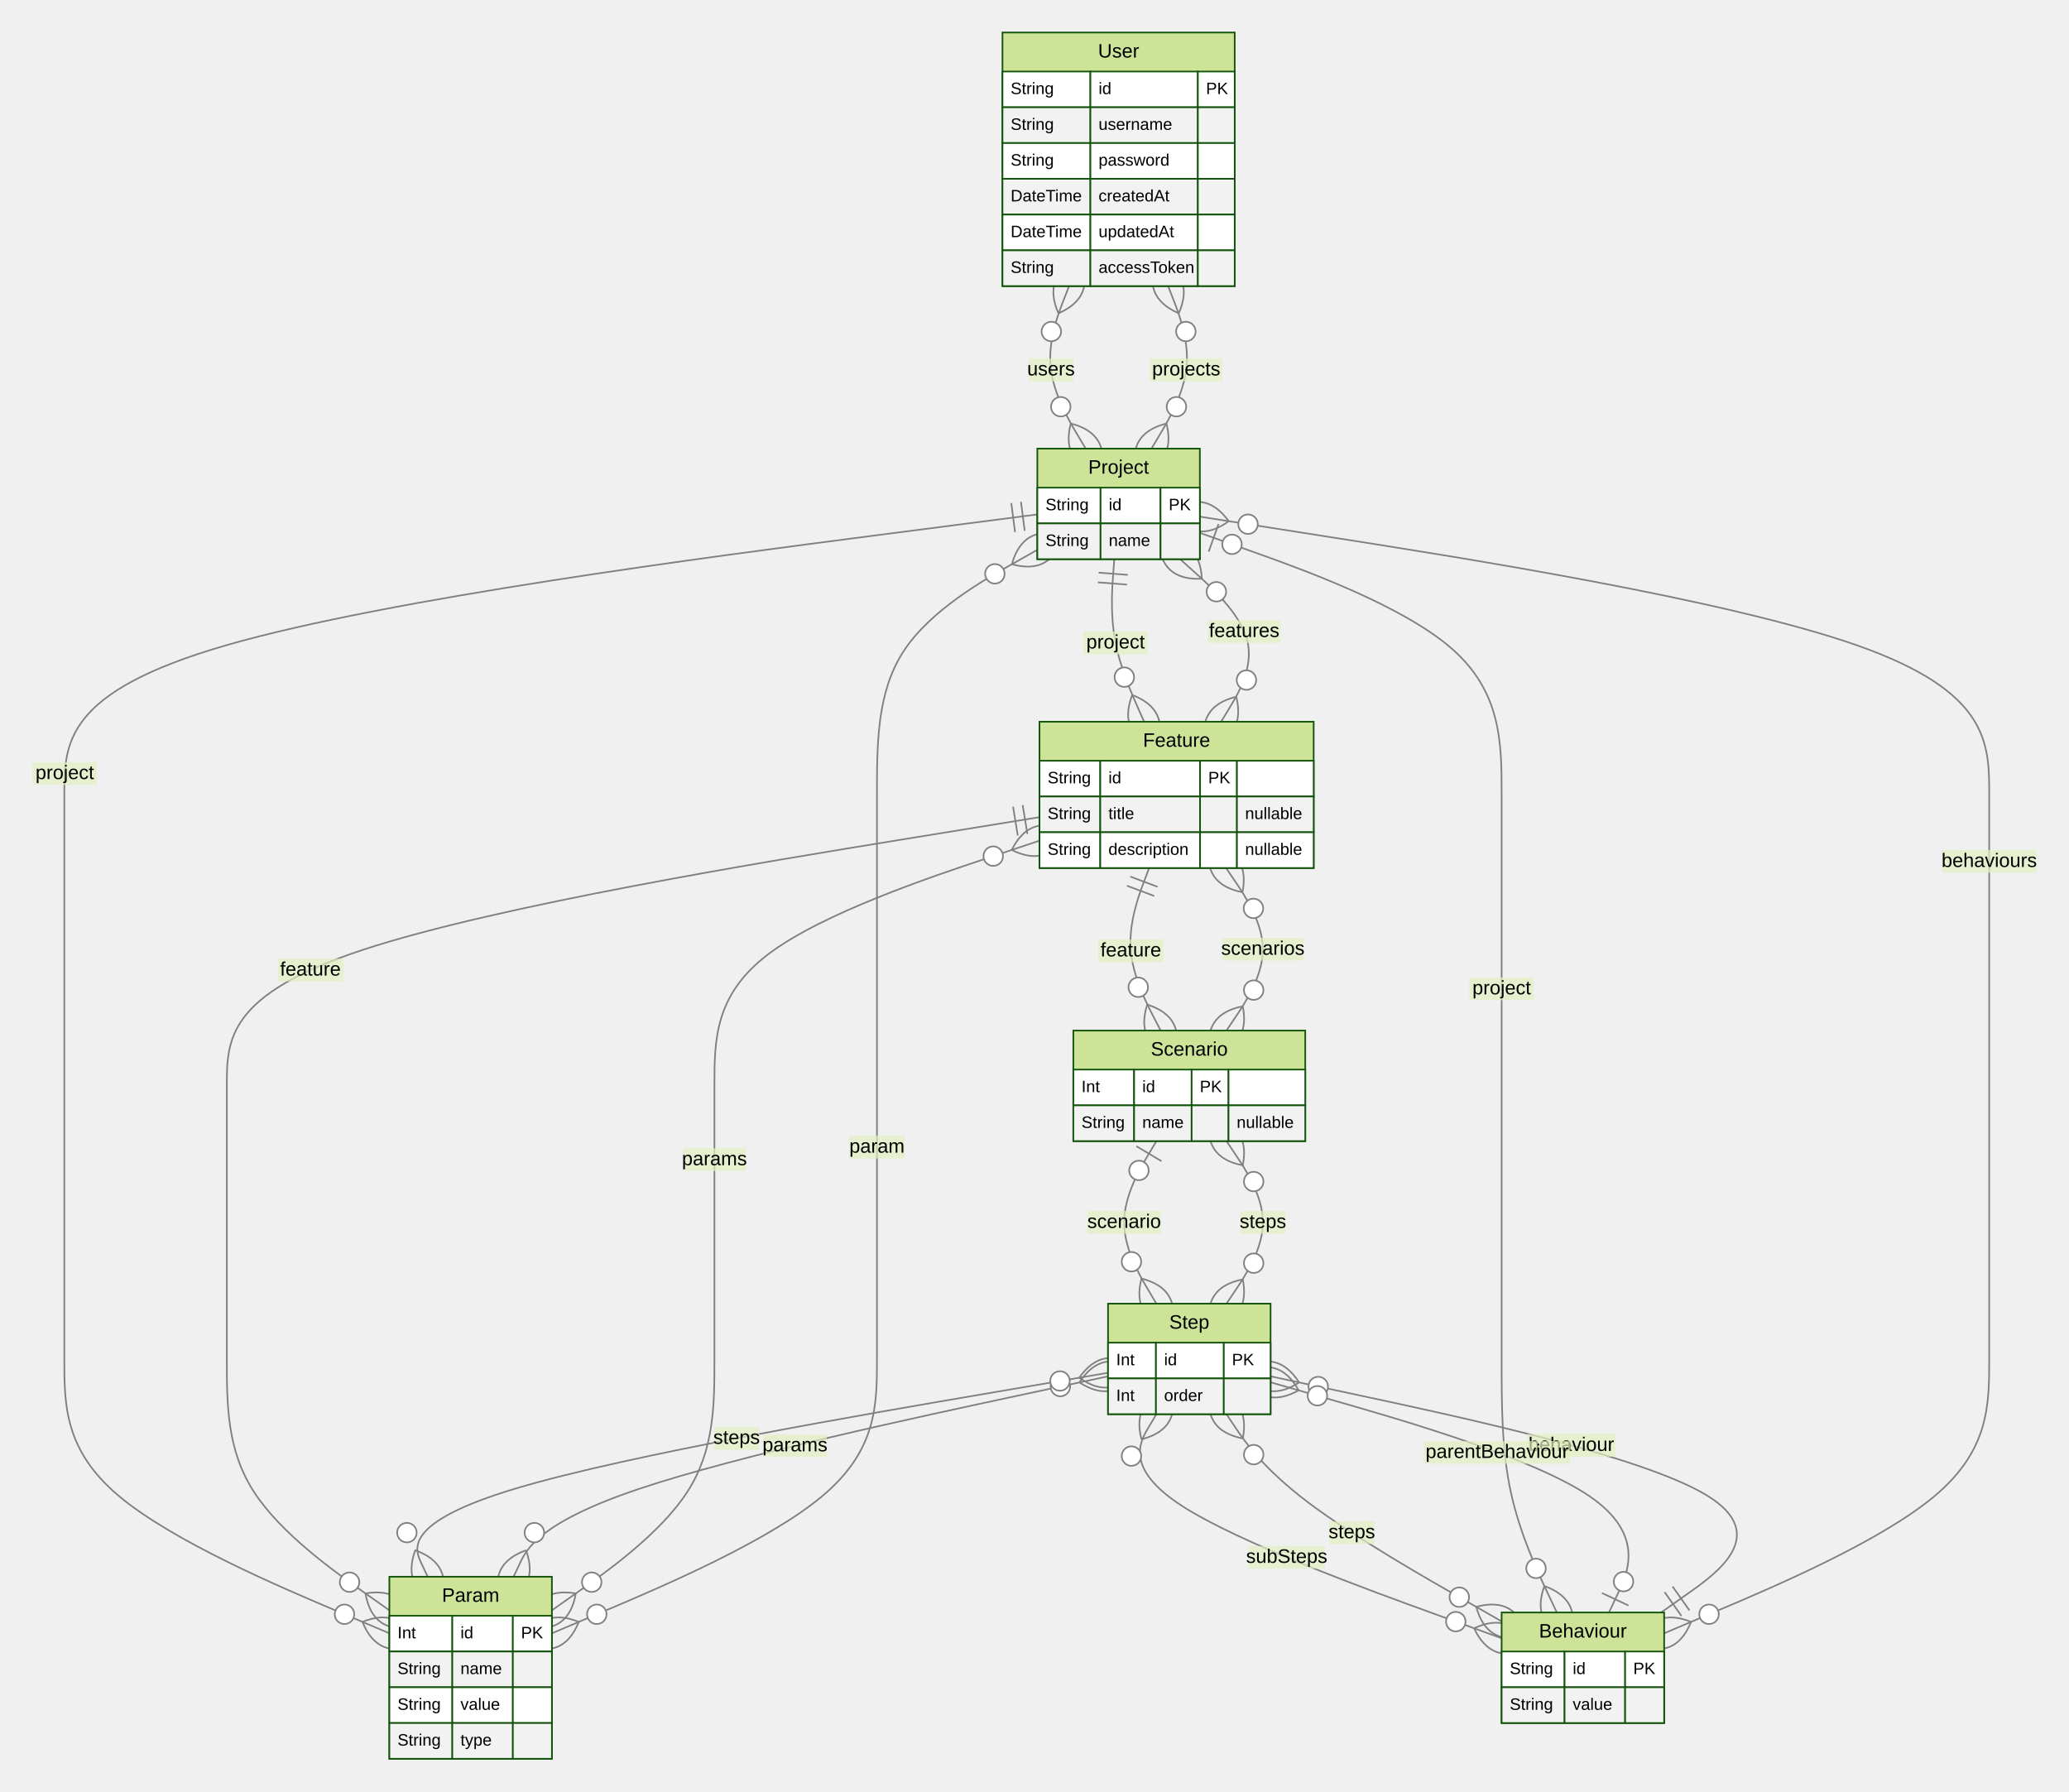
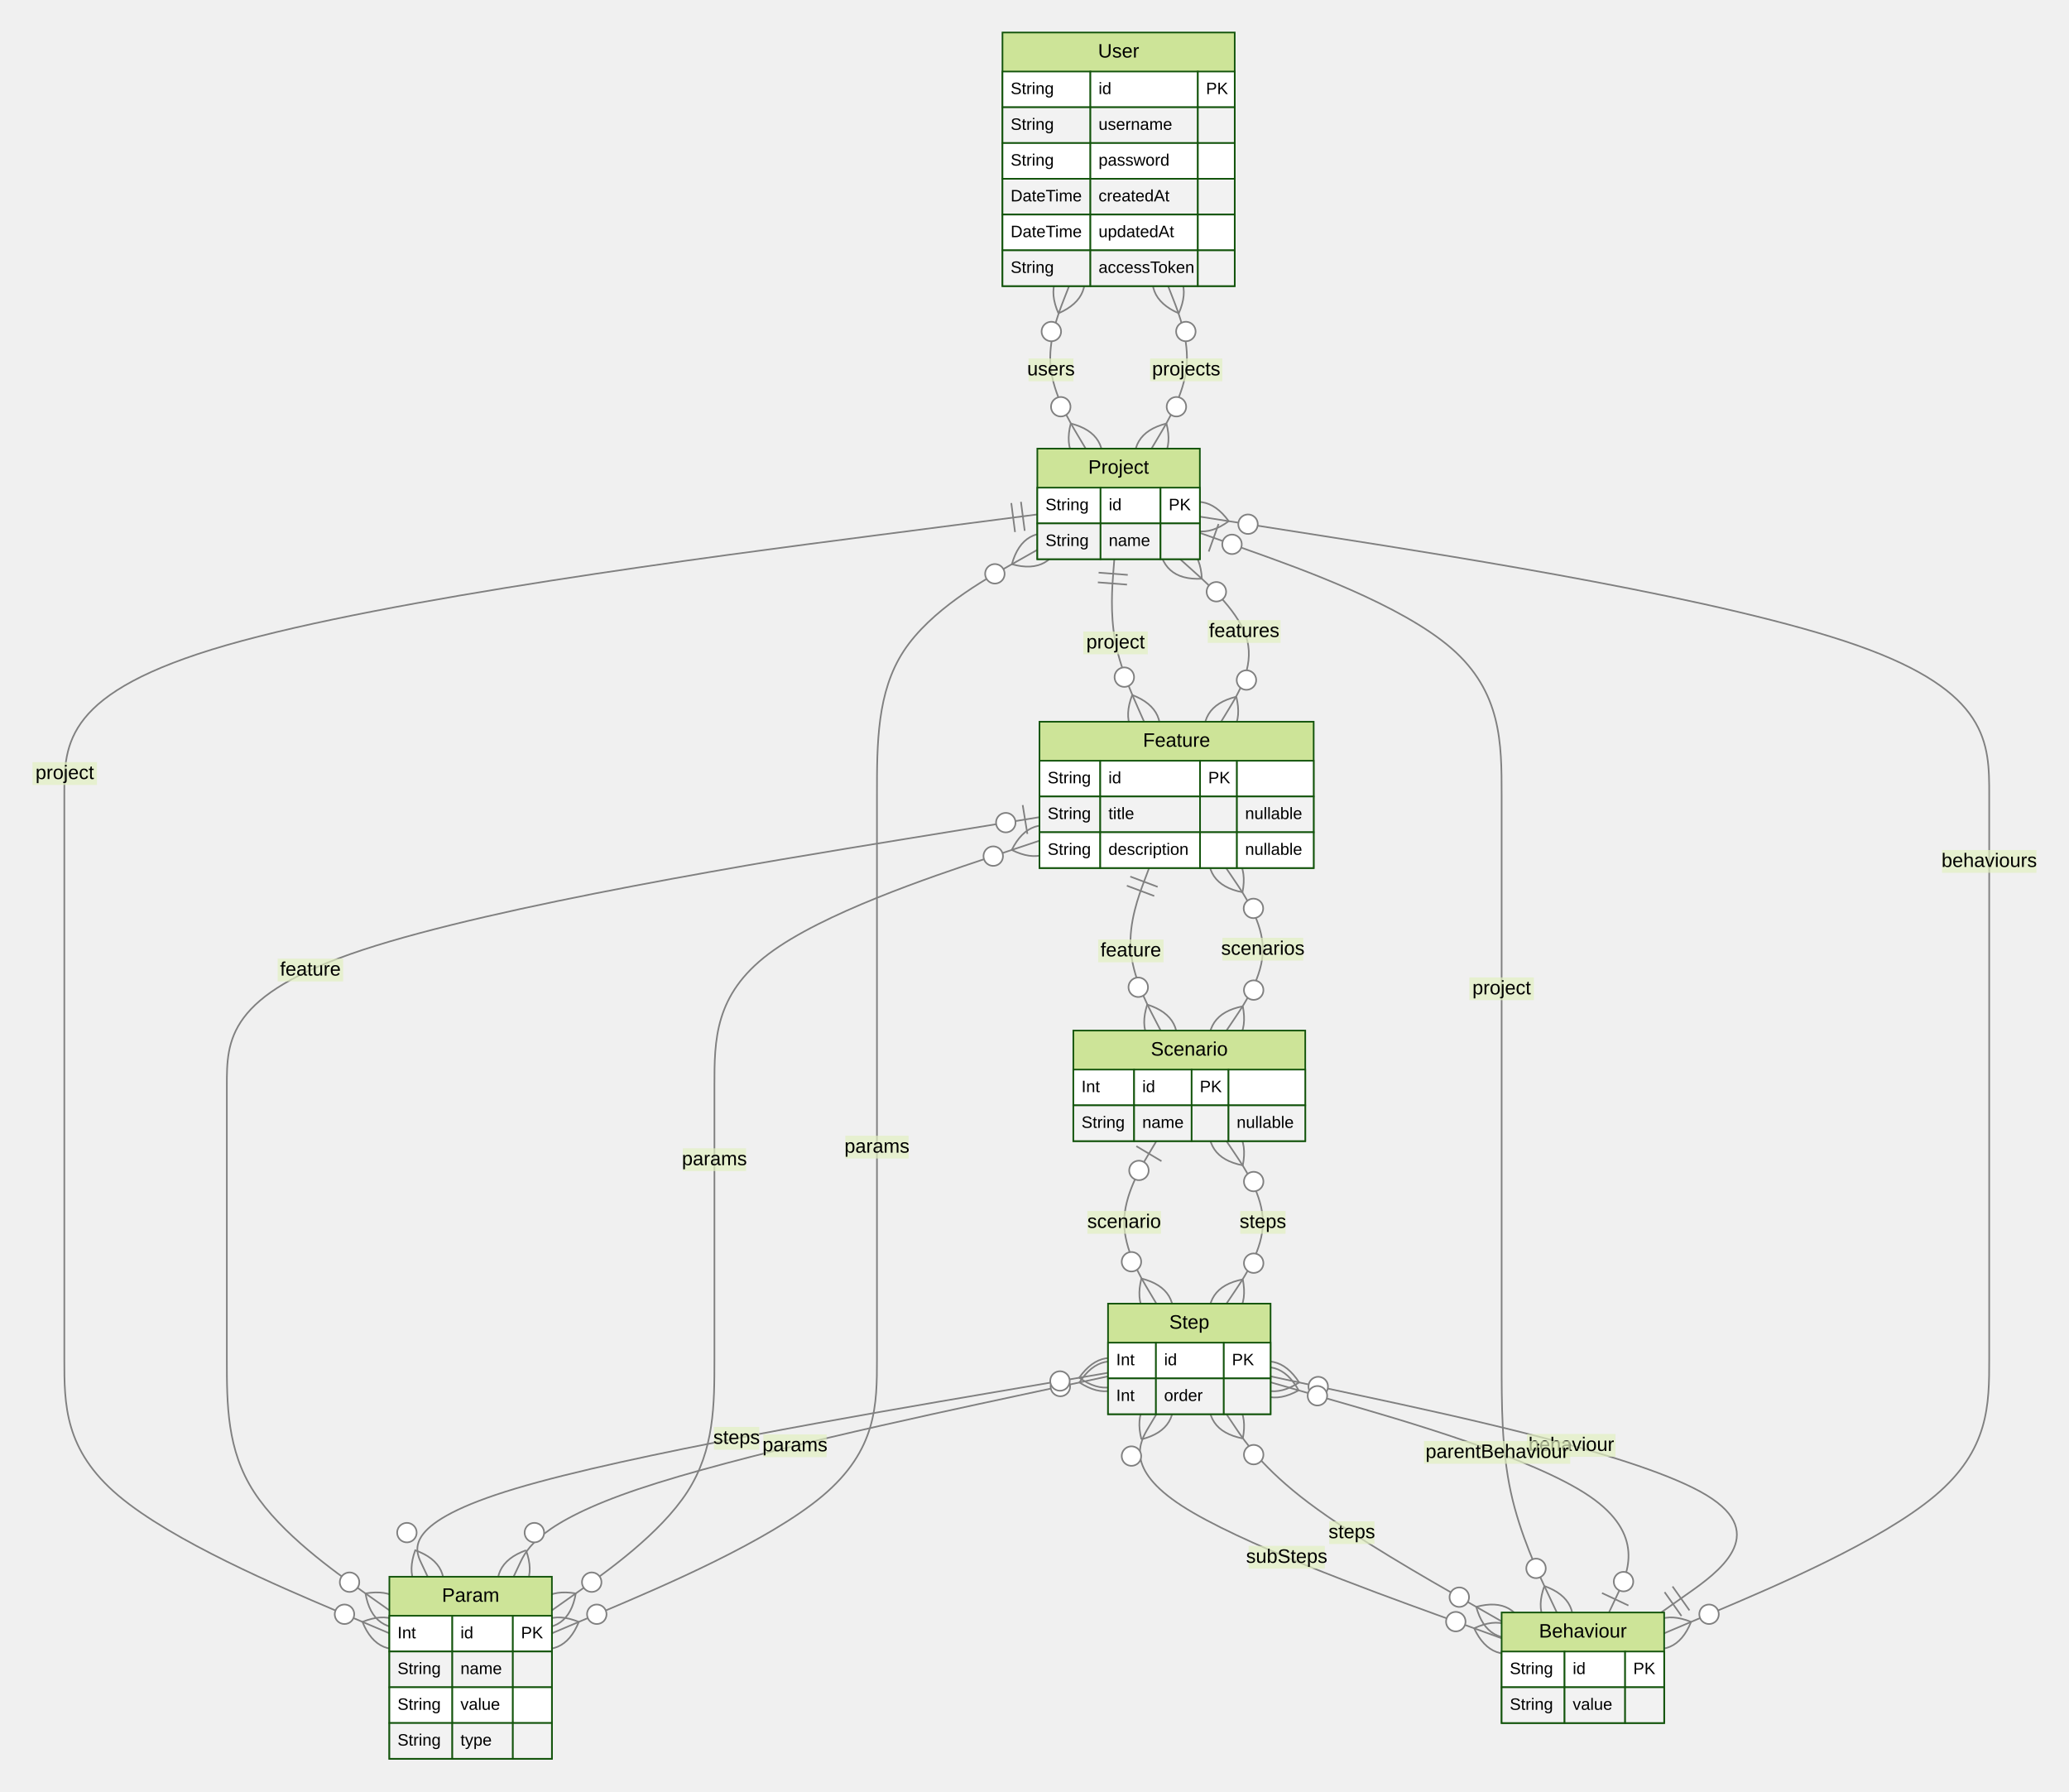
<svg xmlns="http://www.w3.org/2000/svg" aria-roledescription="er" role="graphics-document document" viewBox="-219.574 0 1273.016 1102" style="max-width: 1273.02px; background-color: white;" width="100%" id="mermaid-0">
  <style>#mermaid-0{font-family:"trebuchet ms",verdana,arial,sans-serif;font-size:16px;fill:#000000;}#mermaid-0 .error-icon{fill:#552222;}#mermaid-0 .error-text{fill:#552222;stroke:#552222;}#mermaid-0 .edge-thickness-normal{stroke-width:2px;}#mermaid-0 .edge-thickness-thick{stroke-width:3.5px;}#mermaid-0 .edge-pattern-solid{stroke-dasharray:0;}#mermaid-0 .edge-pattern-dashed{stroke-dasharray:3;}#mermaid-0 .edge-pattern-dotted{stroke-dasharray:2;}#mermaid-0 .marker{fill:#000000;stroke:#000000;}#mermaid-0 .marker.cross{stroke:#000000;}#mermaid-0 svg{font-family:"trebuchet ms",verdana,arial,sans-serif;font-size:16px;}#mermaid-0 .entityBox{fill:#cde498;stroke:#13540c;}#mermaid-0 .attributeBoxOdd{fill:#ffffff;stroke:#13540c;}#mermaid-0 .attributeBoxEven{fill:#f2f2f2;stroke:#13540c;}#mermaid-0 .relationshipLabelBox{fill:hsl(78.158, 58.462%, 84.51%);opacity:0.7;background-color:hsl(78.158, 58.462%, 84.51%);}#mermaid-0 .relationshipLabelBox rect{opacity:0.5;}#mermaid-0 .relationshipLine{stroke:#000000;}#mermaid-0 .entityTitleText{text-anchor:middle;font-size:18px;fill:#000000;}#mermaid-0 :root{--mermaid-font-family:"trebuchet ms",verdana,arial,sans-serif;}</style>
  <g />
  <defs>
    <marker orient="auto" markerHeight="18" markerWidth="18" refY="9" refX="0" id="ONLY_ONE_START">
      <path d="M9,0 L9,18 M15,0 L15,18" fill="none" stroke="gray" />
    </marker>
  </defs>
  <defs>
    <marker orient="auto" markerHeight="18" markerWidth="18" refY="9" refX="18" id="ONLY_ONE_END">
      <path d="M3,0 L3,18 M9,0 L9,18" fill="none" stroke="gray" />
    </marker>
  </defs>
  <defs>
    <marker orient="auto" markerHeight="18" markerWidth="30" refY="9" refX="0" id="ZERO_OR_ONE_START">
      <circle r="6" cy="9" cx="21" fill="white" stroke="gray" />
      <path d="M9,0 L9,18" fill="none" stroke="gray" />
    </marker>
  </defs>
  <defs>
    <marker orient="auto" markerHeight="18" markerWidth="30" refY="9" refX="30" id="ZERO_OR_ONE_END">
      <circle r="6" cy="9" cx="9" fill="white" stroke="gray" />
      <path d="M21,0 L21,18" fill="none" stroke="gray" />
    </marker>
  </defs>
  <defs>
    <marker orient="auto" markerHeight="36" markerWidth="45" refY="18" refX="18" id="ONE_OR_MORE_START">
      <path d="M0,18 Q 18,0 36,18 Q 18,36 0,18 M42,9 L42,27" fill="none" stroke="gray" />
    </marker>
  </defs>
  <defs>
    <marker orient="auto" markerHeight="36" markerWidth="45" refY="18" refX="27" id="ONE_OR_MORE_END">
      <path d="M3,9 L3,27 M9,18 Q27,0 45,18 Q27,36 9,18" fill="none" stroke="gray" />
    </marker>
  </defs>
  <defs>
    <marker orient="auto" markerHeight="36" markerWidth="57" refY="18" refX="18" id="ZERO_OR_MORE_START">
      <circle r="6" cy="18" cx="48" fill="white" stroke="gray" />
      <path d="M0,18 Q18,0 36,18 Q18,36 0,18" fill="none" stroke="gray" />
    </marker>
  </defs>
  <defs>
    <marker orient="auto" markerHeight="36" markerWidth="57" refY="18" refX="39" id="ZERO_OR_MORE_END">
      <circle r="6" cy="18" cx="9" fill="white" stroke="gray" />
      <path d="M21,18 Q39,0 57,18 Q39,36 21,18" fill="none" stroke="gray" />
    </marker>
  </defs>
  <path style="stroke: gray; fill: none;" marker-start="url(#ZERO_OR_MORE_START)" marker-end="url(#ZERO_OR_MORE_END)" d="M499.147,176L502.402,184.333C505.657,192.667,512.167,209.333,510.462,226C508.757,242.667,498.836,259.333,493.876,267.667L488.916,276" class="er relationshipLine" />
  <path style="stroke: gray; fill: none;" marker-start="url(#ZERO_OR_MORE_START)" marker-end="url(#ZERO_OR_MORE_END)" d="M448.44,276L443.479,267.667C438.519,259.333,428.598,242.667,426.893,226C425.188,209.333,431.699,192.667,434.954,184.333L438.209,176" class="er relationshipLine" />
  <path style="stroke: gray; fill: none;" marker-start="url(#ZERO_OR_MORE_START)" marker-end="url(#ZERO_OR_MORE_END)" d="M506.522,344L515.798,352.333C525.073,360.667,543.625,377.333,547.828,394C552.031,410.667,541.887,427.333,536.814,435.667L531.742,444" class="er relationshipLine" />
  <path style="stroke: gray; fill: none;" marker-start="url(#ZERO_OR_MORE_START)" marker-end="url(#ZERO_OR_MORE_END)" d="M518.678,317.841L599.623,330.534C680.569,343.227,842.46,368.614,923.406,397.14C1004.352,425.667,1004.352,457.333,1004.352,489C1004.352,520.667,1004.352,552.333,1004.352,582.167C1004.352,612,1004.352,640,1004.352,668C1004.352,696,1004.352,724,1004.352,752C1004.352,780,1004.352,808,1004.352,836C1004.352,864,1004.352,892,971.018,920.133C937.685,948.267,871.018,976.533,837.685,990.667L804.352,1004.8" class="er relationshipLine" />
  <path style="stroke: gray; fill: none;" marker-start="url(#ZERO_OR_MORE_START)" marker-end="url(#ZERO_OR_MORE_END)" d="M418.678,338.249L402.231,347.541C385.785,356.833,352.893,375.416,336.446,400.542C320,425.667,320,457.333,320,489C320,520.667,320,552.333,320,582.167C320,612,320,640,320,668C320,696,320,724,320,752C320,780,320,808,320,836C320,864,320,892,286.667,920.133C253.333,948.267,186.667,976.533,153.333,990.667L120,1004.8" class="er relationshipLine" />
  <path style="stroke: gray; fill: none;" marker-start="url(#ZERO_OR_MORE_START)" marker-end="url(#ZERO_OR_MORE_END)" d="M534.822,534L540.465,542.333C546.107,550.667,557.392,567.333,557.43,584C557.467,600.667,546.256,617.333,540.651,625.667L535.046,634" class="er relationshipLine" />
  <path style="stroke: gray; fill: none;" marker-start="url(#ZERO_OR_MORE_START)" marker-end="url(#ZERO_OR_MORE_END)" d="M420,517.181L386.667,528.318C353.333,539.454,286.667,561.727,253.333,586.864C220,612,220,640,220,668C220,696,220,724,220,752C220,780,220,808,220,836C220,864,220,892,203.333,917.778C186.667,943.556,153.333,967.111,136.667,978.889L120,990.667" class="er relationshipLine" />
  <path style="stroke: gray; fill: none;" marker-start="url(#ZERO_OR_MORE_START)" marker-end="url(#ONLY_ONE_END)" d="M484.374,444L480.674,435.667C476.974,427.333,469.575,410.667,466.52,394C463.466,377.333,464.756,360.667,465.401,352.333L466.046,344" class="er relationshipLine" />
  <path style="stroke: gray; fill: none;" marker-start="url(#ZERO_OR_MORE_START)" marker-end="url(#ZERO_OR_MORE_END)" d="M535.046,702L540.651,710.333C546.256,718.667,557.467,735.333,557.467,752C557.467,768.667,546.256,785.333,540.651,793.667L535.046,802" class="er relationshipLine" />
  <path style="stroke: gray; fill: none;" marker-start="url(#ZERO_OR_MORE_START)" marker-end="url(#ONLY_ONE_END)" d="M494.569,634L490.254,625.667C485.939,617.333,477.308,600.667,476.122,584C474.936,567.333,481.195,550.667,484.324,542.333L487.453,534" class="er relationshipLine" />
  <path style="stroke: gray; fill: none;" marker-start="url(#ZERO_OR_MORE_START)" marker-end="url(#ZERO_OR_MORE_END)" d="M462.176,846.709L405.146,858.925C348.117,871.14,234.059,895.57,173.098,916.118C112.138,936.667,104.277,953.333,100.346,961.667L96.415,970" class="er relationshipLine" />
  <path style="stroke: gray; fill: none;" marker-start="url(#ZERO_OR_MORE_START)" marker-end="url(#ONLY_ONE_END)" d="M562.176,846.709L619.205,858.925C676.234,871.14,790.293,895.57,830.341,919.785C870.389,944,836.427,968,819.446,980L802.465,992" class="er relationshipLine" />
  <path style="stroke: gray; fill: none;" marker-start="url(#ZERO_OR_MORE_START)" marker-end="url(#ZERO_OR_ONE_END)" d="M491.938,802L486.977,793.667C482.017,785.333,472.096,768.667,472.096,752C472.096,735.333,482.017,718.667,486.977,710.333L491.938,702" class="er relationshipLine" />
  <path style="stroke: gray; fill: none;" marker-start="url(#ZERO_OR_MORE_START)" marker-end="url(#ZERO_OR_ONE_END)" d="M562.176,850.375L602.538,861.979C642.901,873.583,723.626,896.792,758.329,920.396C793.031,944,781.71,968,776.05,980L770.389,992" class="er relationshipLine" />
  <path style="stroke: gray; fill: none;" marker-start="url(#ZERO_OR_MORE_START)" marker-end="url(#ZERO_OR_ONE_END)" d="M738.314,992L732.653,980C726.993,968,715.672,944,710.012,918C704.352,892,704.352,864,704.352,836C704.352,808,704.352,780,704.352,752C704.352,724,704.352,696,704.352,668C704.352,640,704.352,612,704.352,582.167C704.352,552.333,704.352,520.667,704.352,489C704.352,457.333,704.352,425.667,673.406,398.804C642.46,371.94,580.569,349.881,549.623,338.851L518.678,327.821" class="er relationshipLine" />
  <path style="stroke: gray; fill: none;" marker-start="url(#ZERO_OR_MORE_START)" marker-end="url(#ZERO_OR_MORE_END)" d="M704.352,997.455L681.739,984.546C659.127,971.637,613.902,945.818,585.685,924.576C557.467,903.333,546.256,886.667,540.651,878.333L535.046,870" class="er relationshipLine" />
  <path style="stroke: gray; fill: none;" marker-start="url(#ZERO_OR_MORE_START)" marker-end="url(#ZERO_OR_MORE_END)" d="M704.352,1007.86L663.989,993.217C623.626,978.573,542.901,949.287,507.499,926.31C472.096,903.333,482.017,886.667,486.977,878.333L491.938,870" class="er relationshipLine" />
  <path style="stroke: gray; fill: none;" marker-start="url(#ZERO_OR_MORE_START)" marker-end="url(#ZERO_OR_MORE_END)" d="M43.585,970L39.654,961.667C35.723,953.333,27.862,936.667,97.627,915.756C167.392,894.845,314.784,869.689,388.48,857.111L462.176,844.534" class="er relationshipLine" />
-   <path style="stroke: gray; fill: none;" marker-start="url(#ZERO_OR_MORE_START)" marker-end="url(#ONLY_ONE_END)" d="M20,990.667L3.333,978.889C-13.333,967.111,-46.667,943.556,-63.333,917.778C-80,892,-80,864,-80,836C-80,808,-80,780,-80,752C-80,724,-80,696,-80,668C-80,640,-80,612,3.333,584.452C86.667,556.904,253.333,529.809,336.667,516.261L420,502.713" class="er relationshipLine" />
+   <path style="stroke: gray; fill: none;" marker-start="url(#ZERO_OR_MORE_START)" marker-end="url(#ZERO_OR_ONE_END)" d="M20,990.667L3.333,978.889C-13.333,967.111,-46.667,943.556,-63.333,917.778C-80,892,-80,864,-80,836C-80,808,-80,780,-80,752C-80,724,-80,696,-80,668C-80,640,-80,612,3.333,584.452C86.667,556.904,253.333,529.809,336.667,516.261L420,502.713" class="er relationshipLine" />
  <path style="stroke: gray; fill: none;" marker-start="url(#ZERO_OR_MORE_START)" marker-end="url(#ONLY_ONE_END)" d="M20,1004.8L-13.333,990.667C-46.667,976.533,-113.333,948.267,-146.667,920.133C-180,892,-180,864,-180,836C-180,808,-180,780,-180,752C-180,724,-180,696,-180,668C-180,640,-180,612,-180,582.167C-180,552.333,-180,520.667,-180,489C-180,457.333,-180,425.667,-80.22,396.912C19.559,368.158,219.119,342.316,318.898,329.396L418.678,316.475" class="er relationshipLine" />
  <g transform="translate(397.2295,20 )" id="entity-User-818c511a-4a32-5484-ba70-875d765a9175">
    <rect height="156" width="142.897" y="0" x="0" class="er entityBox" />
    <text style="dominant-baseline: middle; text-anchor: middle; font-size: 12px;" transform="translate(71.44831,12)" y="0" x="0" id="text-entity-User-818c511a-4a32-5484-ba70-875d765a9175" class="er entityLabel">User</text>
    <rect height="22" width="54.096" y="24" x="0" class="er attributeBoxOdd" />
    <text style="dominant-baseline: middle; font-size: 10.2px;" transform="translate(5,35)" y="0" x="0" id="text-entity-User-818c511a-4a32-5484-ba70-875d765a9175-attr-1-type" class="er entityLabel">String</text>
    <rect height="22" width="66.113" y="24" x="54.096" class="er attributeBoxOdd" />
    <text style="dominant-baseline: middle; font-size: 10.2px;" transform="translate(59.09555,35)" y="0" x="0" id="text-entity-User-818c511a-4a32-5484-ba70-875d765a9175-attr-1-name" class="er entityLabel">id</text>
    <rect height="22" width="22.688" y="24" x="120.209" class="er attributeBoxOdd" />
    <text style="dominant-baseline: middle; font-size: 10.2px;" transform="translate(125.2089,35)" y="0" x="0" id="text-entity-User-818c511a-4a32-5484-ba70-875d765a9175-attr-1-key" class="er entityLabel">PK</text>
    <rect height="22" width="54.096" y="46" x="0" class="er attributeBoxEven" />
    <text style="dominant-baseline: middle; font-size: 10.2px;" transform="translate(5,57)" y="0" x="0" id="text-entity-User-818c511a-4a32-5484-ba70-875d765a9175-attr-2-type" class="er entityLabel">String</text>
    <rect height="22" width="66.113" y="46" x="54.096" class="er attributeBoxEven" />
    <text style="dominant-baseline: middle; font-size: 10.2px;" transform="translate(59.09555,57)" y="0" x="0" id="text-entity-User-818c511a-4a32-5484-ba70-875d765a9175-attr-2-name" class="er entityLabel">username</text>
    <rect height="22" width="22.688" y="46" x="120.209" class="er attributeBoxEven" />
    <text style="dominant-baseline: middle; font-size: 10.2px;" transform="translate(125.2089,57)" y="0" x="0" id="text-entity-User-818c511a-4a32-5484-ba70-875d765a9175-attr-2-key" class="er entityLabel" />
    <rect height="22" width="54.096" y="68" x="0" class="er attributeBoxOdd" />
    <text style="dominant-baseline: middle; font-size: 10.2px;" transform="translate(5,79)" y="0" x="0" id="text-entity-User-818c511a-4a32-5484-ba70-875d765a9175-attr-3-type" class="er entityLabel">String</text>
    <rect height="22" width="66.113" y="68" x="54.096" class="er attributeBoxOdd" />
    <text style="dominant-baseline: middle; font-size: 10.2px;" transform="translate(59.09555,79)" y="0" x="0" id="text-entity-User-818c511a-4a32-5484-ba70-875d765a9175-attr-3-name" class="er entityLabel">password</text>
    <rect height="22" width="22.688" y="68" x="120.209" class="er attributeBoxOdd" />
    <text style="dominant-baseline: middle; font-size: 10.2px;" transform="translate(125.2089,79)" y="0" x="0" id="text-entity-User-818c511a-4a32-5484-ba70-875d765a9175-attr-3-key" class="er entityLabel" />
    <rect height="22" width="54.096" y="90" x="0" class="er attributeBoxEven" />
    <text style="dominant-baseline: middle; font-size: 10.2px;" transform="translate(5,101)" y="0" x="0" id="text-entity-User-818c511a-4a32-5484-ba70-875d765a9175-attr-4-type" class="er entityLabel">DateTime</text>
    <rect height="22" width="66.113" y="90" x="54.096" class="er attributeBoxEven" />
    <text style="dominant-baseline: middle; font-size: 10.2px;" transform="translate(59.09555,101)" y="0" x="0" id="text-entity-User-818c511a-4a32-5484-ba70-875d765a9175-attr-4-name" class="er entityLabel">createdAt</text>
    <rect height="22" width="22.688" y="90" x="120.209" class="er attributeBoxEven" />
    <text style="dominant-baseline: middle; font-size: 10.2px;" transform="translate(125.2089,101)" y="0" x="0" id="text-entity-User-818c511a-4a32-5484-ba70-875d765a9175-attr-4-key" class="er entityLabel" />
    <rect height="22" width="54.096" y="112" x="0" class="er attributeBoxOdd" />
    <text style="dominant-baseline: middle; font-size: 10.2px;" transform="translate(5,123)" y="0" x="0" id="text-entity-User-818c511a-4a32-5484-ba70-875d765a9175-attr-5-type" class="er entityLabel">DateTime</text>
    <rect height="22" width="66.113" y="112" x="54.096" class="er attributeBoxOdd" />
    <text style="dominant-baseline: middle; font-size: 10.2px;" transform="translate(59.09555,123)" y="0" x="0" id="text-entity-User-818c511a-4a32-5484-ba70-875d765a9175-attr-5-name" class="er entityLabel">updatedAt</text>
    <rect height="22" width="22.688" y="112" x="120.209" class="er attributeBoxOdd" />
    <text style="dominant-baseline: middle; font-size: 10.2px;" transform="translate(125.2089,123)" y="0" x="0" id="text-entity-User-818c511a-4a32-5484-ba70-875d765a9175-attr-5-key" class="er entityLabel" />
    <rect height="22" width="54.096" y="134" x="0" class="er attributeBoxEven" />
    <text style="dominant-baseline: middle; font-size: 10.2px;" transform="translate(5,145)" y="0" x="0" id="text-entity-User-818c511a-4a32-5484-ba70-875d765a9175-attr-6-type" class="er entityLabel">String</text>
    <rect height="22" width="66.113" y="134" x="54.096" class="er attributeBoxEven" />
    <text style="dominant-baseline: middle; font-size: 10.2px;" transform="translate(59.09555,145)" y="0" x="0" id="text-entity-User-818c511a-4a32-5484-ba70-875d765a9175-attr-6-name" class="er entityLabel">accessToken</text>
    <rect height="22" width="22.688" y="134" x="120.209" class="er attributeBoxEven" />
    <text style="dominant-baseline: middle; font-size: 10.2px;" transform="translate(125.2089,145)" y="0" x="0" id="text-entity-User-818c511a-4a32-5484-ba70-875d765a9175-attr-6-key" class="er entityLabel" />
  </g>
  <g transform="translate(418.6778,276 )" id="entity-Project-c2395ed5-a5fa-58df-9cbe-a2926add311c">
    <rect height="68" width="100" y="0" x="0" class="er entityBox" />
    <text style="dominant-baseline: middle; text-anchor: middle; font-size: 12px;" transform="translate(50,12)" y="0" x="0" id="text-entity-Project-c2395ed5-a5fa-58df-9cbe-a2926add311c" class="er entityLabel">Project</text>
    <rect height="22" width="38.902" y="24" x="0" class="er attributeBoxOdd" />
    <text style="dominant-baseline: middle; font-size: 10.2px;" transform="translate(5,35)" y="0" x="0" id="text-entity-Project-c2395ed5-a5fa-58df-9cbe-a2926add311c-attr-1-type" class="er entityLabel">String</text>
    <rect height="22" width="36.905" y="24" x="38.902" class="er attributeBoxOdd" />
    <text style="dominant-baseline: middle; font-size: 10.2px;" transform="translate(43.90184,35)" y="0" x="0" id="text-entity-Project-c2395ed5-a5fa-58df-9cbe-a2926add311c-attr-1-name" class="er entityLabel">id</text>
    <rect height="22" width="24.193" y="24" x="75.807" class="er attributeBoxOdd" />
    <text style="dominant-baseline: middle; font-size: 10.2px;" transform="translate(80.80653,35)" y="0" x="0" id="text-entity-Project-c2395ed5-a5fa-58df-9cbe-a2926add311c-attr-1-key" class="er entityLabel">PK</text>
    <rect height="22" width="38.902" y="46" x="0" class="er attributeBoxEven" />
    <text style="dominant-baseline: middle; font-size: 10.2px;" transform="translate(5,57)" y="0" x="0" id="text-entity-Project-c2395ed5-a5fa-58df-9cbe-a2926add311c-attr-2-type" class="er entityLabel">String</text>
    <rect height="22" width="36.905" y="46" x="38.902" class="er attributeBoxEven" />
    <text style="dominant-baseline: middle; font-size: 10.2px;" transform="translate(43.90184,57)" y="0" x="0" id="text-entity-Project-c2395ed5-a5fa-58df-9cbe-a2926add311c-attr-2-name" class="er entityLabel">name</text>
    <rect height="22" width="24.193" y="46" x="75.807" class="er attributeBoxEven" />
    <text style="dominant-baseline: middle; font-size: 10.2px;" transform="translate(80.80653,57)" y="0" x="0" id="text-entity-Project-c2395ed5-a5fa-58df-9cbe-a2926add311c-attr-2-key" class="er entityLabel" />
  </g>
  <g transform="translate(420,444 )" id="entity-Feature-4fad3d01-3517-571c-a342-eed3efd89186">
    <rect height="90" width="168.703" y="0" x="0" class="er entityBox" />
    <text style="dominant-baseline: middle; text-anchor: middle; font-size: 12px;" transform="translate(84.35156,12)" y="0" x="0" id="text-entity-Feature-4fad3d01-3517-571c-a342-eed3efd89186" class="er entityLabel">Feature</text>
    <rect height="22" width="37.396" y="24" x="0" class="er attributeBoxOdd" />
    <text style="dominant-baseline: middle; font-size: 10.2px;" transform="translate(5,35)" y="0" x="0" id="text-entity-Feature-4fad3d01-3517-571c-a342-eed3efd89186-attr-1-type" class="er entityLabel">String</text>
    <rect height="22" width="61.407" y="24" x="37.396" class="er attributeBoxOdd" />
    <text style="dominant-baseline: middle; font-size: 10.2px;" transform="translate(42.39606,35)" y="0" x="0" id="text-entity-Feature-4fad3d01-3517-571c-a342-eed3efd89186-attr-1-name" class="er entityLabel">id</text>
    <rect height="22" width="22.688" y="24" x="98.803" class="er attributeBoxOdd" />
    <text style="dominant-baseline: middle; font-size: 10.2px;" transform="translate(103.8029,35)" y="0" x="0" id="text-entity-Feature-4fad3d01-3517-571c-a342-eed3efd89186-attr-1-key" class="er entityLabel">PK</text>
    <rect height="22" width="47.213" y="24" x="121.491" class="er attributeBoxOdd" />
    <text style="dominant-baseline: middle; font-size: 10.2px;" transform="translate(126.4906,35)" y="0" x="0" id="text-entity-Feature-4fad3d01-3517-571c-a342-eed3efd89186-attr-1-comment" class="er entityLabel" />
    <rect height="22" width="37.396" y="46" x="0" class="er attributeBoxEven" />
    <text style="dominant-baseline: middle; font-size: 10.2px;" transform="translate(5,57)" y="0" x="0" id="text-entity-Feature-4fad3d01-3517-571c-a342-eed3efd89186-attr-2-type" class="er entityLabel">String</text>
    <rect height="22" width="61.407" y="46" x="37.396" class="er attributeBoxEven" />
    <text style="dominant-baseline: middle; font-size: 10.2px;" transform="translate(42.39606,57)" y="0" x="0" id="text-entity-Feature-4fad3d01-3517-571c-a342-eed3efd89186-attr-2-name" class="er entityLabel">title</text>
    <rect height="22" width="22.688" y="46" x="98.803" class="er attributeBoxEven" />
    <text style="dominant-baseline: middle; font-size: 10.2px;" transform="translate(103.8029,57)" y="0" x="0" id="text-entity-Feature-4fad3d01-3517-571c-a342-eed3efd89186-attr-2-key" class="er entityLabel" />
    <rect height="22" width="47.213" y="46" x="121.491" class="er attributeBoxEven" />
    <text style="dominant-baseline: middle; font-size: 10.2px;" transform="translate(126.4906,57)" y="0" x="0" id="text-entity-Feature-4fad3d01-3517-571c-a342-eed3efd89186-attr-2-comment" class="er entityLabel">nullable</text>
    <rect height="22" width="37.396" y="68" x="0" class="er attributeBoxOdd" />
    <text style="dominant-baseline: middle; font-size: 10.2px;" transform="translate(5,79)" y="0" x="0" id="text-entity-Feature-4fad3d01-3517-571c-a342-eed3efd89186-attr-3-type" class="er entityLabel">String</text>
    <rect height="22" width="61.407" y="68" x="37.396" class="er attributeBoxOdd" />
    <text style="dominant-baseline: middle; font-size: 10.2px;" transform="translate(42.39606,79)" y="0" x="0" id="text-entity-Feature-4fad3d01-3517-571c-a342-eed3efd89186-attr-3-name" class="er entityLabel">description</text>
    <rect height="22" width="22.688" y="68" x="98.803" class="er attributeBoxOdd" />
    <text style="dominant-baseline: middle; font-size: 10.2px;" transform="translate(103.8029,79)" y="0" x="0" id="text-entity-Feature-4fad3d01-3517-571c-a342-eed3efd89186-attr-3-key" class="er entityLabel" />
    <rect height="22" width="47.213" y="68" x="121.491" class="er attributeBoxOdd" />
    <text style="dominant-baseline: middle; font-size: 10.2px;" transform="translate(126.4906,79)" y="0" x="0" id="text-entity-Feature-4fad3d01-3517-571c-a342-eed3efd89186-attr-3-comment" class="er entityLabel">nullable</text>
  </g>
  <g transform="translate(440.8282,634 )" id="entity-Scenario-c93c47a9-e6c7-5329-9f48-596f0b9a515d">
    <rect height="68" width="142.695" y="0" x="0" class="er entityBox" />
    <text style="dominant-baseline: middle; text-anchor: middle; font-size: 12px;" transform="translate(71.3476,12)" y="0" x="0" id="text-entity-Scenario-c93c47a9-e6c7-5329-9f48-596f0b9a515d" class="er entityLabel">Scenario</text>
    <rect height="22" width="37.396" y="24" x="0" class="er attributeBoxOdd" />
    <text style="dominant-baseline: middle; font-size: 10.2px;" transform="translate(5,35)" y="0" x="0" id="text-entity-Scenario-c93c47a9-e6c7-5329-9f48-596f0b9a515d-attr-1-type" class="er entityLabel">Int</text>
    <rect height="22" width="35.399" y="24" x="37.396" class="er attributeBoxOdd" />
    <text style="dominant-baseline: middle; font-size: 10.2px;" transform="translate(42.39606,35)" y="0" x="0" id="text-entity-Scenario-c93c47a9-e6c7-5329-9f48-596f0b9a515d-attr-1-name" class="er entityLabel">id</text>
    <rect height="22" width="22.688" y="24" x="72.795" class="er attributeBoxOdd" />
    <text style="dominant-baseline: middle; font-size: 10.2px;" transform="translate(77.79497,35)" y="0" x="0" id="text-entity-Scenario-c93c47a9-e6c7-5329-9f48-596f0b9a515d-attr-1-key" class="er entityLabel">PK</text>
    <rect height="22" width="47.213" y="24" x="95.483" class="er attributeBoxOdd" />
    <text style="dominant-baseline: middle; font-size: 10.2px;" transform="translate(100.4827,35)" y="0" x="0" id="text-entity-Scenario-c93c47a9-e6c7-5329-9f48-596f0b9a515d-attr-1-comment" class="er entityLabel" />
    <rect height="22" width="37.396" y="46" x="0" class="er attributeBoxEven" />
    <text style="dominant-baseline: middle; font-size: 10.2px;" transform="translate(5,57)" y="0" x="0" id="text-entity-Scenario-c93c47a9-e6c7-5329-9f48-596f0b9a515d-attr-2-type" class="er entityLabel">String</text>
    <rect height="22" width="35.399" y="46" x="37.396" class="er attributeBoxEven" />
    <text style="dominant-baseline: middle; font-size: 10.2px;" transform="translate(42.39606,57)" y="0" x="0" id="text-entity-Scenario-c93c47a9-e6c7-5329-9f48-596f0b9a515d-attr-2-name" class="er entityLabel">name</text>
    <rect height="22" width="22.688" y="46" x="72.795" class="er attributeBoxEven" />
    <text style="dominant-baseline: middle; font-size: 10.2px;" transform="translate(77.79497,57)" y="0" x="0" id="text-entity-Scenario-c93c47a9-e6c7-5329-9f48-596f0b9a515d-attr-2-key" class="er entityLabel" />
    <rect height="22" width="47.213" y="46" x="95.483" class="er attributeBoxEven" />
    <text style="dominant-baseline: middle; font-size: 10.2px;" transform="translate(100.4827,57)" y="0" x="0" id="text-entity-Scenario-c93c47a9-e6c7-5329-9f48-596f0b9a515d-attr-2-comment" class="er entityLabel">nullable</text>
  </g>
  <g transform="translate(462.1758,802 )" id="entity-Step-e219be1f-61cb-5c54-96b3-c2b2bab46dfc">
    <rect height="68" width="100" y="0" x="0" class="er entityBox" />
    <text style="dominant-baseline: middle; text-anchor: middle; font-size: 12px;" transform="translate(50,12)" y="0" x="0" id="text-entity-Step-e219be1f-61cb-5c54-96b3-c2b2bab46dfc" class="er entityLabel">Step</text>
    <rect height="22" width="29.484" y="24" x="0" class="er attributeBoxOdd" />
    <text style="dominant-baseline: middle; font-size: 10.2px;" transform="translate(5,35)" y="0" x="0" id="text-entity-Step-e219be1f-61cb-5c54-96b3-c2b2bab46dfc-attr-1-type" class="er entityLabel">Int</text>
    <rect height="22" width="41.756" y="24" x="29.484" class="er attributeBoxOdd" />
    <text style="dominant-baseline: middle; font-size: 10.2px;" transform="translate(34.48416,35)" y="0" x="0" id="text-entity-Step-e219be1f-61cb-5c54-96b3-c2b2bab46dfc-attr-1-name" class="er entityLabel">id</text>
    <rect height="22" width="28.76" y="24" x="71.24" class="er attributeBoxOdd" />
    <text style="dominant-baseline: middle; font-size: 10.2px;" transform="translate(76.24016,35)" y="0" x="0" id="text-entity-Step-e219be1f-61cb-5c54-96b3-c2b2bab46dfc-attr-1-key" class="er entityLabel">PK</text>
    <rect height="22" width="29.484" y="46" x="0" class="er attributeBoxEven" />
    <text style="dominant-baseline: middle; font-size: 10.2px;" transform="translate(5,57)" y="0" x="0" id="text-entity-Step-e219be1f-61cb-5c54-96b3-c2b2bab46dfc-attr-2-type" class="er entityLabel">Int</text>
    <rect height="22" width="41.756" y="46" x="29.484" class="er attributeBoxEven" />
    <text style="dominant-baseline: middle; font-size: 10.2px;" transform="translate(34.48416,57)" y="0" x="0" id="text-entity-Step-e219be1f-61cb-5c54-96b3-c2b2bab46dfc-attr-2-name" class="er entityLabel">order</text>
    <rect height="22" width="28.76" y="46" x="71.24" class="er attributeBoxEven" />
    <text style="dominant-baseline: middle; font-size: 10.2px;" transform="translate(76.24016,57)" y="0" x="0" id="text-entity-Step-e219be1f-61cb-5c54-96b3-c2b2bab46dfc-attr-2-key" class="er entityLabel" />
  </g>
  <g transform="translate(704.3516,992 )" id="entity-Behaviour-97a2395c-598e-5946-8da9-ce5730d44919">
    <rect height="68" width="100" y="0" x="0" class="er entityBox" />
    <text style="dominant-baseline: middle; text-anchor: middle; font-size: 12px;" transform="translate(50,12)" y="0" x="0" id="text-entity-Behaviour-97a2395c-598e-5946-8da9-ce5730d44919" class="er entityLabel">Behaviour</text>
    <rect height="22" width="38.723" y="24" x="0" class="er attributeBoxOdd" />
    <text style="dominant-baseline: middle; font-size: 10.2px;" transform="translate(5,35)" y="0" x="0" id="text-entity-Behaviour-97a2395c-598e-5946-8da9-ce5730d44919-attr-1-type" class="er entityLabel">String</text>
    <rect height="22" width="37.263" y="24" x="38.723" class="er attributeBoxOdd" />
    <text style="dominant-baseline: middle; font-size: 10.2px;" transform="translate(43.72291,35)" y="0" x="0" id="text-entity-Behaviour-97a2395c-598e-5946-8da9-ce5730d44919-attr-1-name" class="er entityLabel">id</text>
    <rect height="22" width="24.015" y="24" x="75.985" class="er attributeBoxOdd" />
    <text style="dominant-baseline: middle; font-size: 10.2px;" transform="translate(80.98547,35)" y="0" x="0" id="text-entity-Behaviour-97a2395c-598e-5946-8da9-ce5730d44919-attr-1-key" class="er entityLabel">PK</text>
    <rect height="22" width="38.723" y="46" x="0" class="er attributeBoxEven" />
    <text style="dominant-baseline: middle; font-size: 10.2px;" transform="translate(5,57)" y="0" x="0" id="text-entity-Behaviour-97a2395c-598e-5946-8da9-ce5730d44919-attr-2-type" class="er entityLabel">String</text>
    <rect height="22" width="37.263" y="46" x="38.723" class="er attributeBoxEven" />
    <text style="dominant-baseline: middle; font-size: 10.2px;" transform="translate(43.72291,57)" y="0" x="0" id="text-entity-Behaviour-97a2395c-598e-5946-8da9-ce5730d44919-attr-2-name" class="er entityLabel">value</text>
    <rect height="22" width="24.015" y="46" x="75.985" class="er attributeBoxEven" />
    <text style="dominant-baseline: middle; font-size: 10.2px;" transform="translate(80.98547,57)" y="0" x="0" id="text-entity-Behaviour-97a2395c-598e-5946-8da9-ce5730d44919-attr-2-key" class="er entityLabel" />
  </g>
  <g transform="translate(20,970 )" id="entity-Param-e2866454-d78f-59a5-b770-d23bf52d1823">
    <rect height="112" width="100" y="0" x="0" class="er entityBox" />
    <text style="dominant-baseline: middle; text-anchor: middle; font-size: 12px;" transform="translate(50,12)" y="0" x="0" id="text-entity-Param-e2866454-d78f-59a5-b770-d23bf52d1823" class="er entityLabel">Param</text>
    <rect height="22" width="38.723" y="24" x="0" class="er attributeBoxOdd" />
    <text style="dominant-baseline: middle; font-size: 10.2px;" transform="translate(5,35)" y="0" x="0" id="text-entity-Param-e2866454-d78f-59a5-b770-d23bf52d1823-attr-1-type" class="er entityLabel">Int</text>
    <rect height="22" width="37.263" y="24" x="38.723" class="er attributeBoxOdd" />
    <text style="dominant-baseline: middle; font-size: 10.2px;" transform="translate(43.72291,35)" y="0" x="0" id="text-entity-Param-e2866454-d78f-59a5-b770-d23bf52d1823-attr-1-name" class="er entityLabel">id</text>
    <rect height="22" width="24.015" y="24" x="75.985" class="er attributeBoxOdd" />
    <text style="dominant-baseline: middle; font-size: 10.2px;" transform="translate(80.98547,35)" y="0" x="0" id="text-entity-Param-e2866454-d78f-59a5-b770-d23bf52d1823-attr-1-key" class="er entityLabel">PK</text>
    <rect height="22" width="38.723" y="46" x="0" class="er attributeBoxEven" />
    <text style="dominant-baseline: middle; font-size: 10.2px;" transform="translate(5,57)" y="0" x="0" id="text-entity-Param-e2866454-d78f-59a5-b770-d23bf52d1823-attr-2-type" class="er entityLabel">String</text>
    <rect height="22" width="37.263" y="46" x="38.723" class="er attributeBoxEven" />
    <text style="dominant-baseline: middle; font-size: 10.2px;" transform="translate(43.72291,57)" y="0" x="0" id="text-entity-Param-e2866454-d78f-59a5-b770-d23bf52d1823-attr-2-name" class="er entityLabel">name</text>
    <rect height="22" width="24.015" y="46" x="75.985" class="er attributeBoxEven" />
    <text style="dominant-baseline: middle; font-size: 10.2px;" transform="translate(80.98547,57)" y="0" x="0" id="text-entity-Param-e2866454-d78f-59a5-b770-d23bf52d1823-attr-2-key" class="er entityLabel" />
    <rect height="22" width="38.723" y="68" x="0" class="er attributeBoxOdd" />
    <text style="dominant-baseline: middle; font-size: 10.2px;" transform="translate(5,79)" y="0" x="0" id="text-entity-Param-e2866454-d78f-59a5-b770-d23bf52d1823-attr-3-type" class="er entityLabel">String</text>
    <rect height="22" width="37.263" y="68" x="38.723" class="er attributeBoxOdd" />
    <text style="dominant-baseline: middle; font-size: 10.2px;" transform="translate(43.72291,79)" y="0" x="0" id="text-entity-Param-e2866454-d78f-59a5-b770-d23bf52d1823-attr-3-name" class="er entityLabel">value</text>
    <rect height="22" width="24.015" y="68" x="75.985" class="er attributeBoxOdd" />
    <text style="dominant-baseline: middle; font-size: 10.2px;" transform="translate(80.98547,79)" y="0" x="0" id="text-entity-Param-e2866454-d78f-59a5-b770-d23bf52d1823-attr-3-key" class="er entityLabel" />
    <rect height="22" width="38.723" y="90" x="0" class="er attributeBoxEven" />
    <text style="dominant-baseline: middle; font-size: 10.2px;" transform="translate(5,101)" y="0" x="0" id="text-entity-Param-e2866454-d78f-59a5-b770-d23bf52d1823-attr-4-type" class="er entityLabel">String</text>
    <rect height="22" width="37.263" y="90" x="38.723" class="er attributeBoxEven" />
    <text style="dominant-baseline: middle; font-size: 10.2px;" transform="translate(43.72291,101)" y="0" x="0" id="text-entity-Param-e2866454-d78f-59a5-b770-d23bf52d1823-attr-4-name" class="er entityLabel">type</text>
    <rect height="22" width="24.015" y="90" x="75.985" class="er attributeBoxEven" />
    <text style="dominant-baseline: middle; font-size: 10.2px;" transform="translate(80.98547,101)" y="0" x="0" id="text-entity-Param-e2866454-d78f-59a5-b770-d23bf52d1823-attr-4-key" class="er entityLabel" />
  </g>
  <rect height="14" width="44.434" y="220.539" x="488.065" class="er relationshipLabelBox" />
  <text style="text-anchor: middle; dominant-baseline: middle; font-size: 12px;" y="227.539" x="510.282" id="rel1" class="er relationshipLabel">projects</text>
  <rect height="14" width="27.623" y="220.539" x="413.262" class="er relationshipLabelBox" />
  <text style="text-anchor: middle; dominant-baseline: middle; font-size: 12px;" y="227.539" x="427.074" id="rel2" class="er relationshipLabel">users</text>
  <rect height="14" width="44.809" y="381.486" x="523.536" class="er relationshipLabelBox" />
  <text style="text-anchor: middle; dominant-baseline: middle; font-size: 12px;" y="388.486" x="545.94" id="rel3" class="er relationshipLabel">features</text>
  <rect height="14" width="58.051" y="522.945" x="975.326" class="er relationshipLabelBox" />
  <text style="text-anchor: middle; dominant-baseline: middle; font-size: 12px;" y="529.945" x="1004.352" id="rel4" class="er relationshipLabel">behaviours</text>
-   <rect height="14" width="33.959" y="698.709" x="303.021" class="er relationshipLabelBox" />
-   <text style="text-anchor: middle; dominant-baseline: middle; font-size: 12px;" y="705.709" x="320" id="rel5" class="er relationshipLabel">param</text>
+   <rect height="14" width="38.92" y="698.709" x="300.54" class="er relationshipLabelBox" />
+   <text style="text-anchor: middle; dominant-baseline: middle; font-size: 12px;" y="705.709" x="320" id="rel5" class="er relationshipLabel">params</text>
  <rect height="14" width="49.73" y="576.956" x="532.564" class="er relationshipLabelBox" />
  <text style="text-anchor: middle; dominant-baseline: middle; font-size: 12px;" y="583.956" x="557.429" id="rel6" class="er relationshipLabel">scenarios</text>
  <rect height="14" width="38.92" y="706.437" x="200.54" class="er relationshipLabelBox" />
  <text style="text-anchor: middle; dominant-baseline: middle; font-size: 12px;" y="713.437" x="220" id="rel7" class="er relationshipLabel">params</text>
  <rect height="14" width="39.676" y="388.505" x="446.97" class="er relationshipLabelBox" />
  <text style="text-anchor: middle; dominant-baseline: middle; font-size: 12px;" y="395.505" x="466.808" id="rel8" class="er relationshipLabel">project</text>
  <rect height="14" width="27.846" y="745" x="543.544" class="er relationshipLabelBox" />
  <text style="text-anchor: middle; dominant-baseline: middle; font-size: 12px;" y="752" x="557.467" id="rel9" class="er relationshipLabel">steps</text>
  <rect height="14" width="40.264" y="577.988" x="456.07" class="er relationshipLabelBox" />
  <text style="text-anchor: middle; dominant-baseline: middle; font-size: 12px;" y="584.988" x="476.202" id="rel10" class="er relationshipLabel">feature</text>
  <rect height="14" width="38.92" y="882.44" x="250.084" class="er relationshipLabelBox" />
  <text style="text-anchor: middle; dominant-baseline: middle; font-size: 12px;" y="889.44" x="269.544" id="rel11" class="er relationshipLabel">params</text>
  <rect height="14" width="54.387" y="882.19" x="720.03" class="er relationshipLabelBox" />
  <text style="text-anchor: middle; dominant-baseline: middle; font-size: 12px;" y="889.19" x="747.224" id="rel12" class="er relationshipLabel">behaviour</text>
  <rect height="14" width="45.291" y="745" x="449.451" class="er relationshipLabelBox" />
  <text style="text-anchor: middle; dominant-baseline: middle; font-size: 12px;" y="752" x="472.096" id="rel13" class="er relationshipLabel">scenario</text>
  <rect height="14" width="90.006" y="886.518" x="656.565" class="er relationshipLabelBox" />
  <text style="text-anchor: middle; dominant-baseline: middle; font-size: 12px;" y="893.518" x="701.568" id="rel14" class="er relationshipLabel">parentBehaviour</text>
  <rect height="14" width="39.676" y="601.308" x="684.514" class="er relationshipLabelBox" />
  <text style="text-anchor: middle; dominant-baseline: middle; font-size: 12px;" y="608.308" x="704.352" id="rel15" class="er relationshipLabel">project</text>
  <rect height="14" width="27.846" y="935.889" x="598.251" class="er relationshipLabelBox" />
  <text style="text-anchor: middle; dominant-baseline: middle; font-size: 12px;" y="942.889" x="612.174" id="rel16" class="er relationshipLabel">steps</text>
  <rect height="14" width="46.859" y="951.043" x="548.686" class="er relationshipLabelBox" />
  <text style="text-anchor: middle; dominant-baseline: middle; font-size: 12px;" y="958.043" x="572.116" id="rel17" class="er relationshipLabel">subSteps</text>
  <rect height="14" width="27.846" y="877.836" x="219.715" class="er relationshipLabelBox" />
  <text style="text-anchor: middle; dominant-baseline: middle; font-size: 12px;" y="884.836" x="233.638" id="rel18" class="er relationshipLabel">steps</text>
  <rect height="14" width="40.264" y="589.767" x="-48.714" class="er relationshipLabelBox" />
  <text style="text-anchor: middle; dominant-baseline: middle; font-size: 12px;" y="596.767" x="-28.583" id="rel19" class="er relationshipLabel">feature</text>
  <rect height="14" width="39.676" y="468.874" x="-199.574" class="er relationshipLabelBox" />
  <text style="text-anchor: middle; dominant-baseline: middle; font-size: 12px;" y="475.874" x="-179.736" id="rel20" class="er relationshipLabel">project</text>
</svg>
